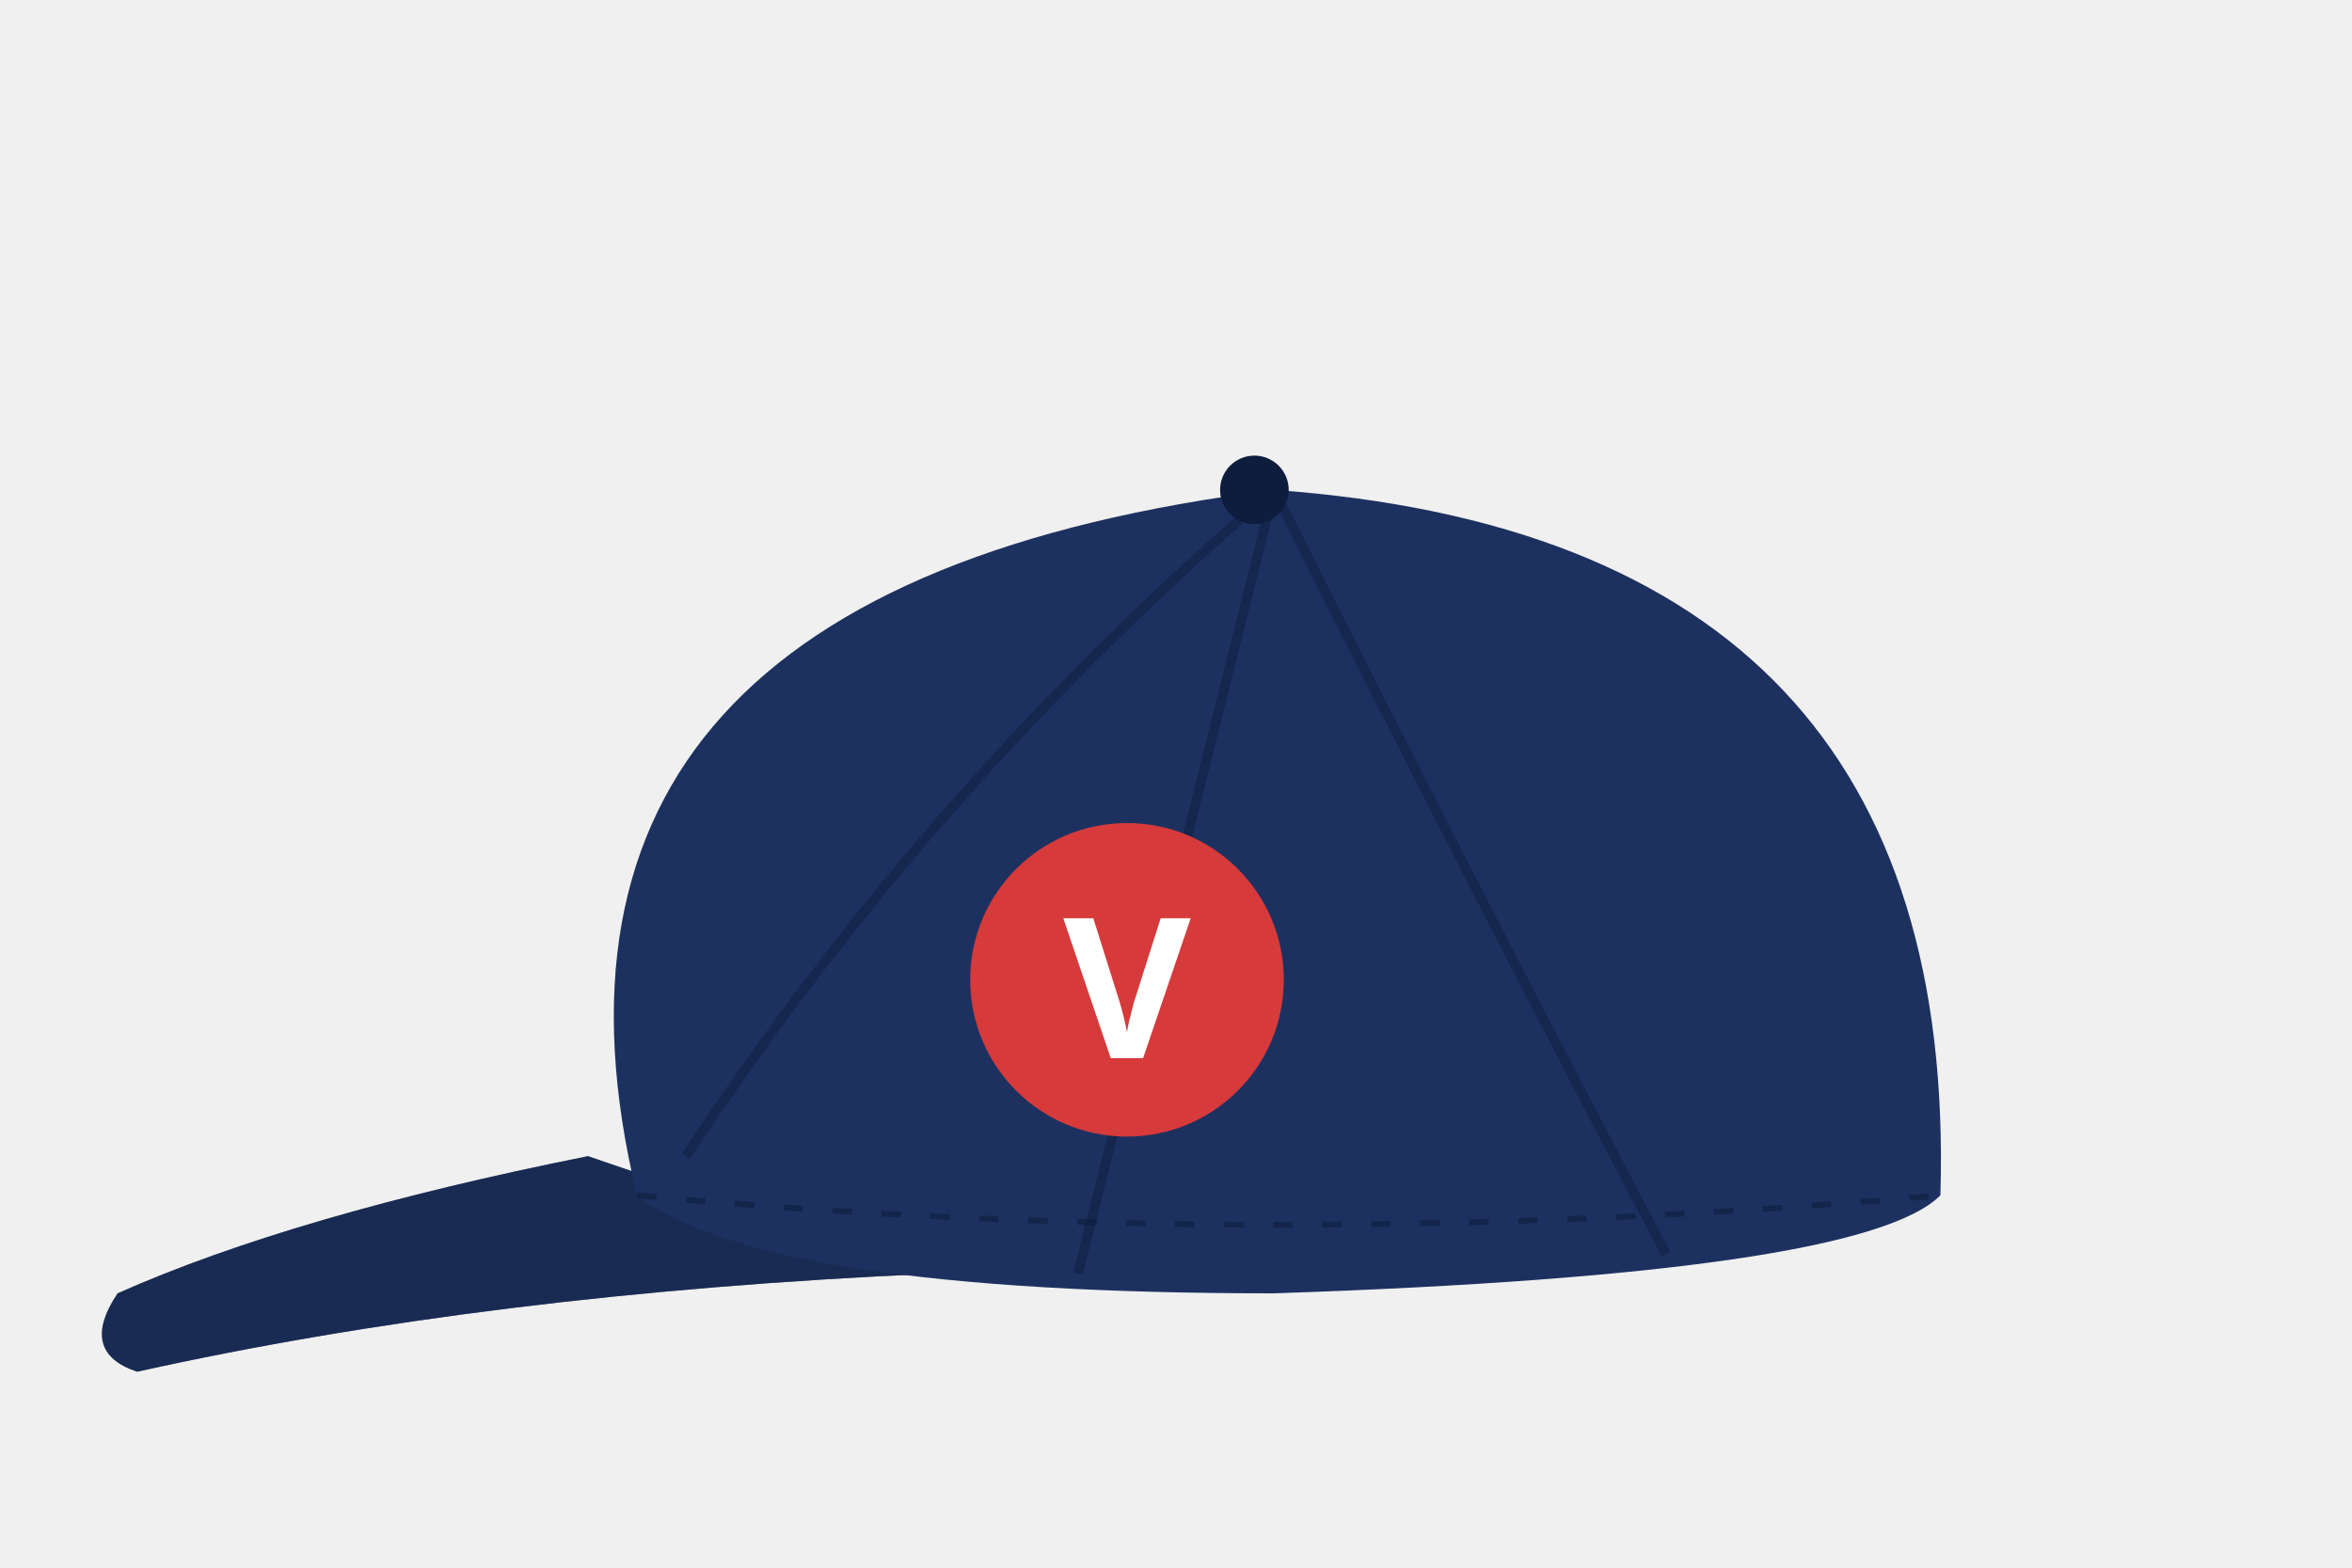
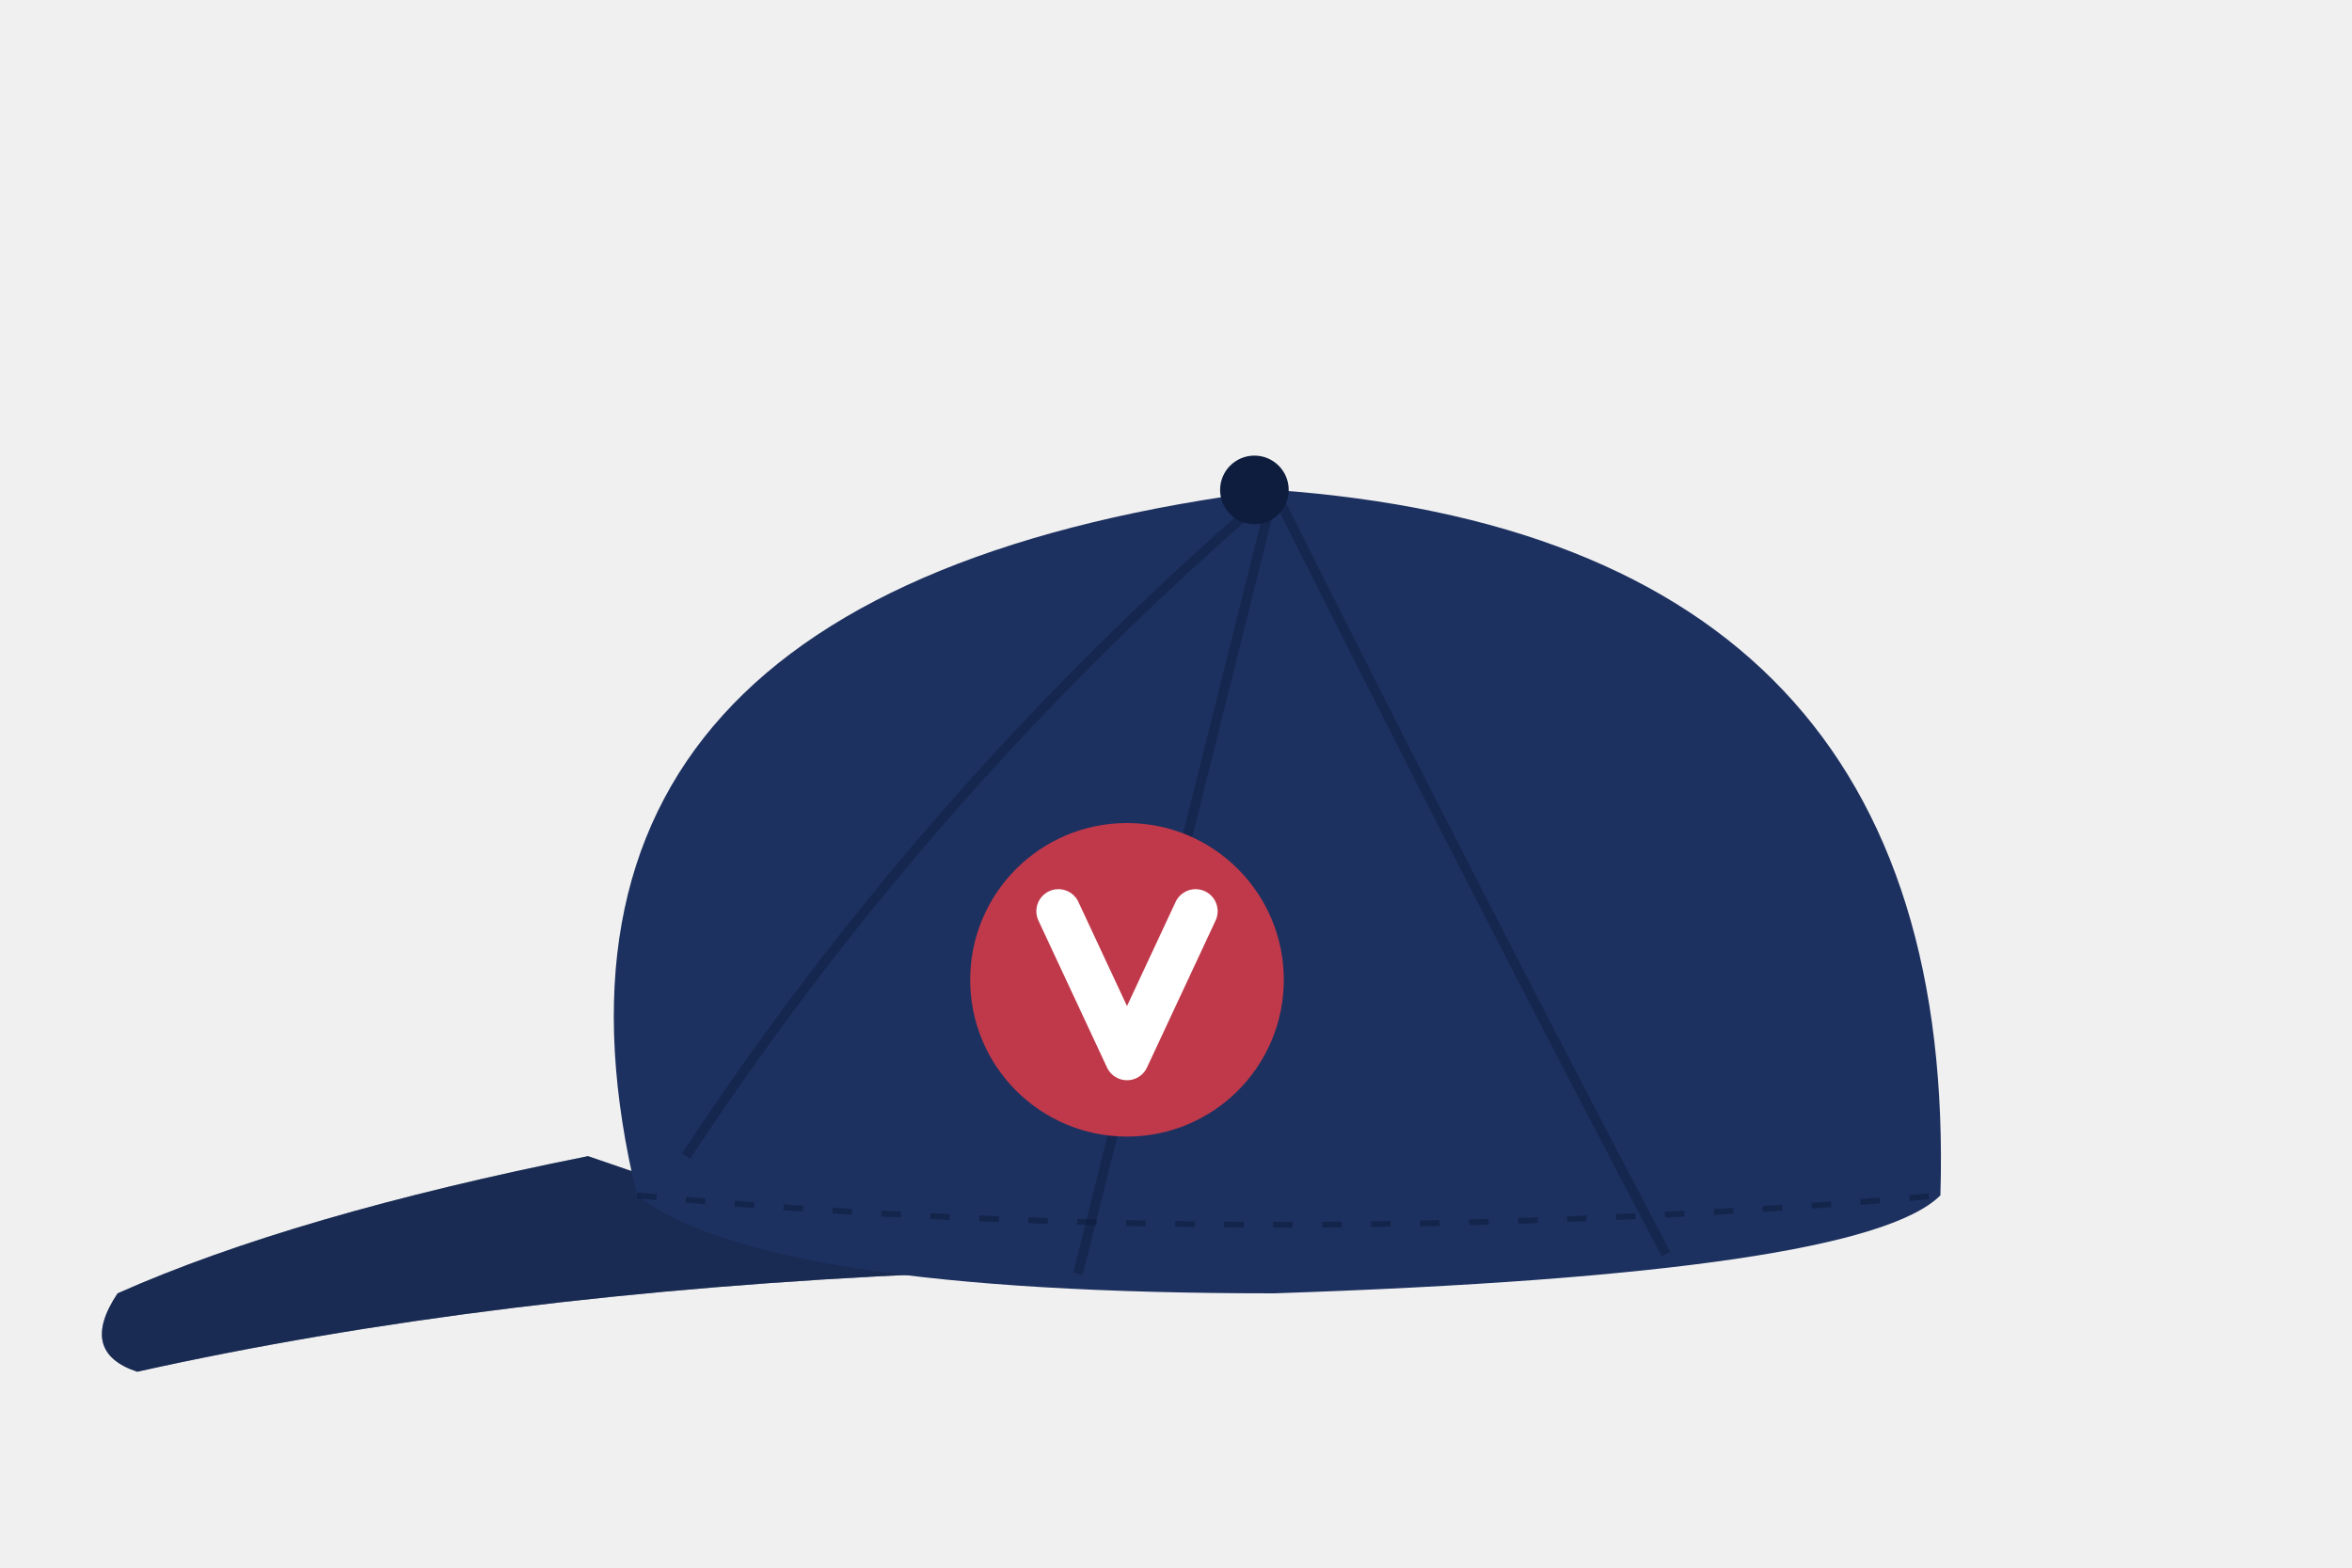
<svg xmlns="http://www.w3.org/2000/svg" viewBox="0 0 240 160" fill="none">
  <path d="M 60 118 Q 30 124, 12 132 Q 8 138, 14 140 Q 50 132, 95 130 Z" fill="#152547" />
  <path d="M 60 118 Q 30 124, 12 132 Q 8 138, 14 140 Q 50 132, 95 130 Z" fill="#1d3160" opacity="0.5" />
  <path d="M 65 122 Q 50 60, 130 50 Q 200 55, 198 122 Q 190 130, 130 132 Q 78 132, 65 122 Z" fill="#1d3160" />
  <path d="M 130 50 Q 120 90, 110 130" stroke="#0e1c3e" stroke-width="1" opacity="0.5" fill="none" />
  <path d="M 130 50 Q 150 90, 170 128" stroke="#0e1c3e" stroke-width="1" opacity="0.5" fill="none" />
  <path d="M 130 50 Q 95 80, 70 118" stroke="#0e1c3e" stroke-width="1" opacity="0.5" fill="none" />
-   <circle cx="115" cy="100" r="16" fill="#d63a3a" />
-   <text x="115" y="108" font-family="Impact, 'Arial Black', sans-serif" font-weight="900" font-size="20" fill="#fff" text-anchor="middle">V</text>
+   <circle cx="115" cy="100" r="16" fill="#c0394a" />
+   <path d="M 108 93 L 115 108 L 122 93" stroke="#fff" stroke-width="4.5" stroke-linecap="round" stroke-linejoin="round" fill="none" />
  <circle cx="128" cy="50" r="3.5" fill="#0e1c3e" />
  <path d="M 65 122 Q 130 128, 198 122" stroke="#0e1c3e" stroke-width="0.6" stroke-dasharray="2 3" opacity="0.6" fill="none" />
</svg>
